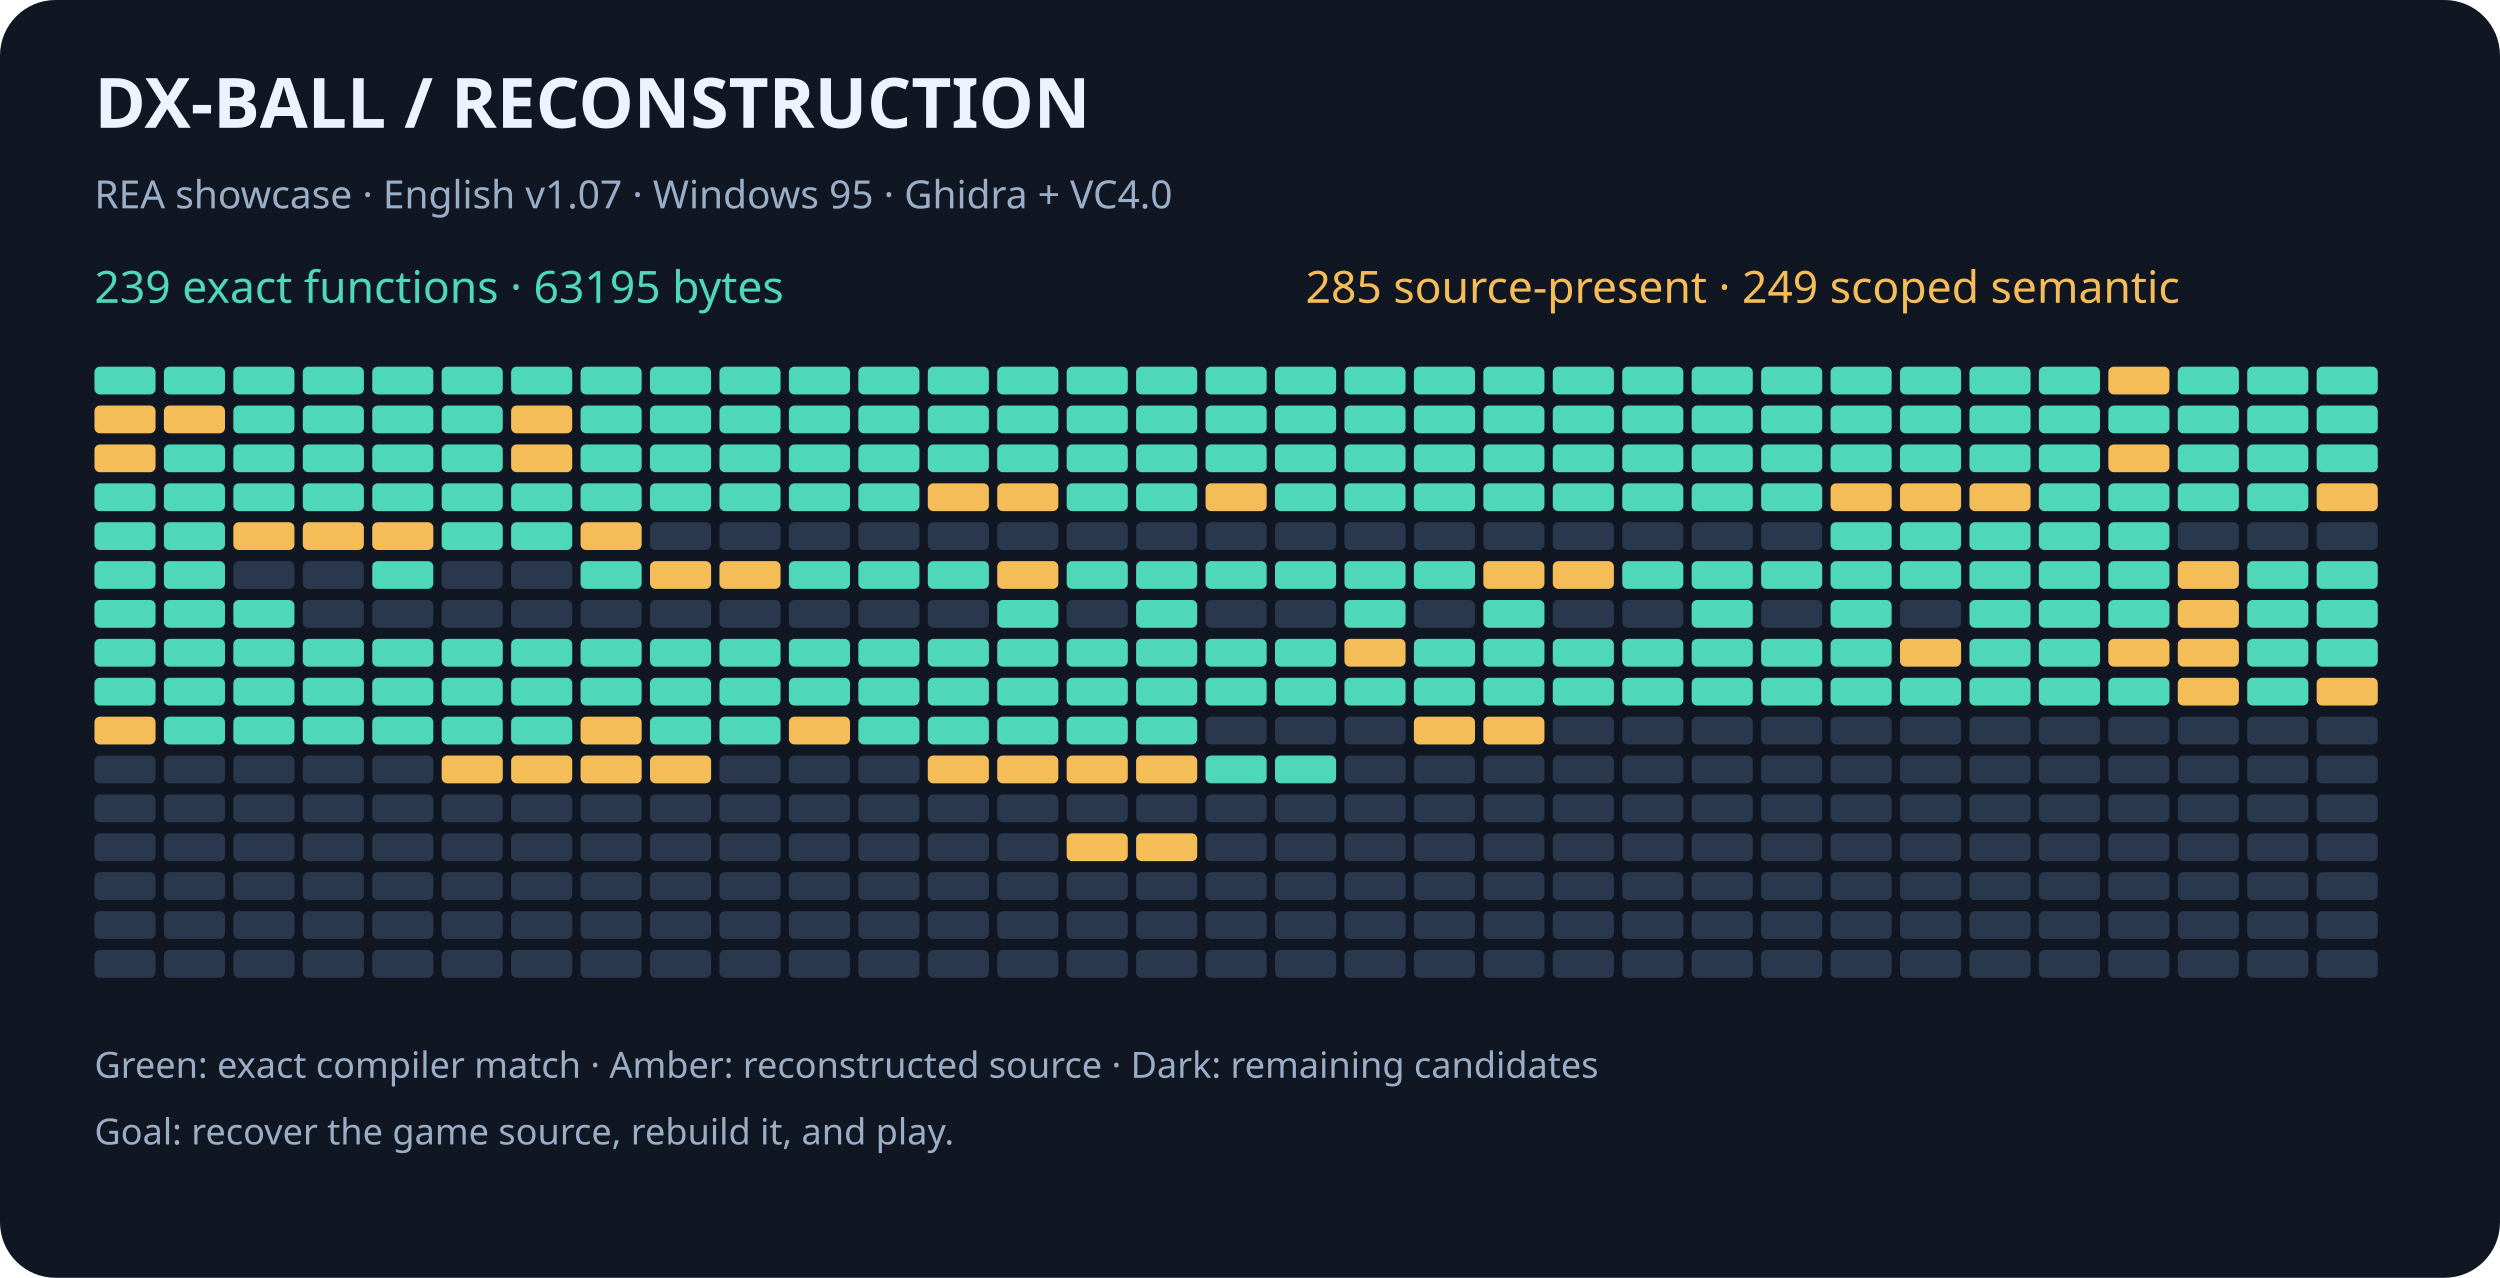
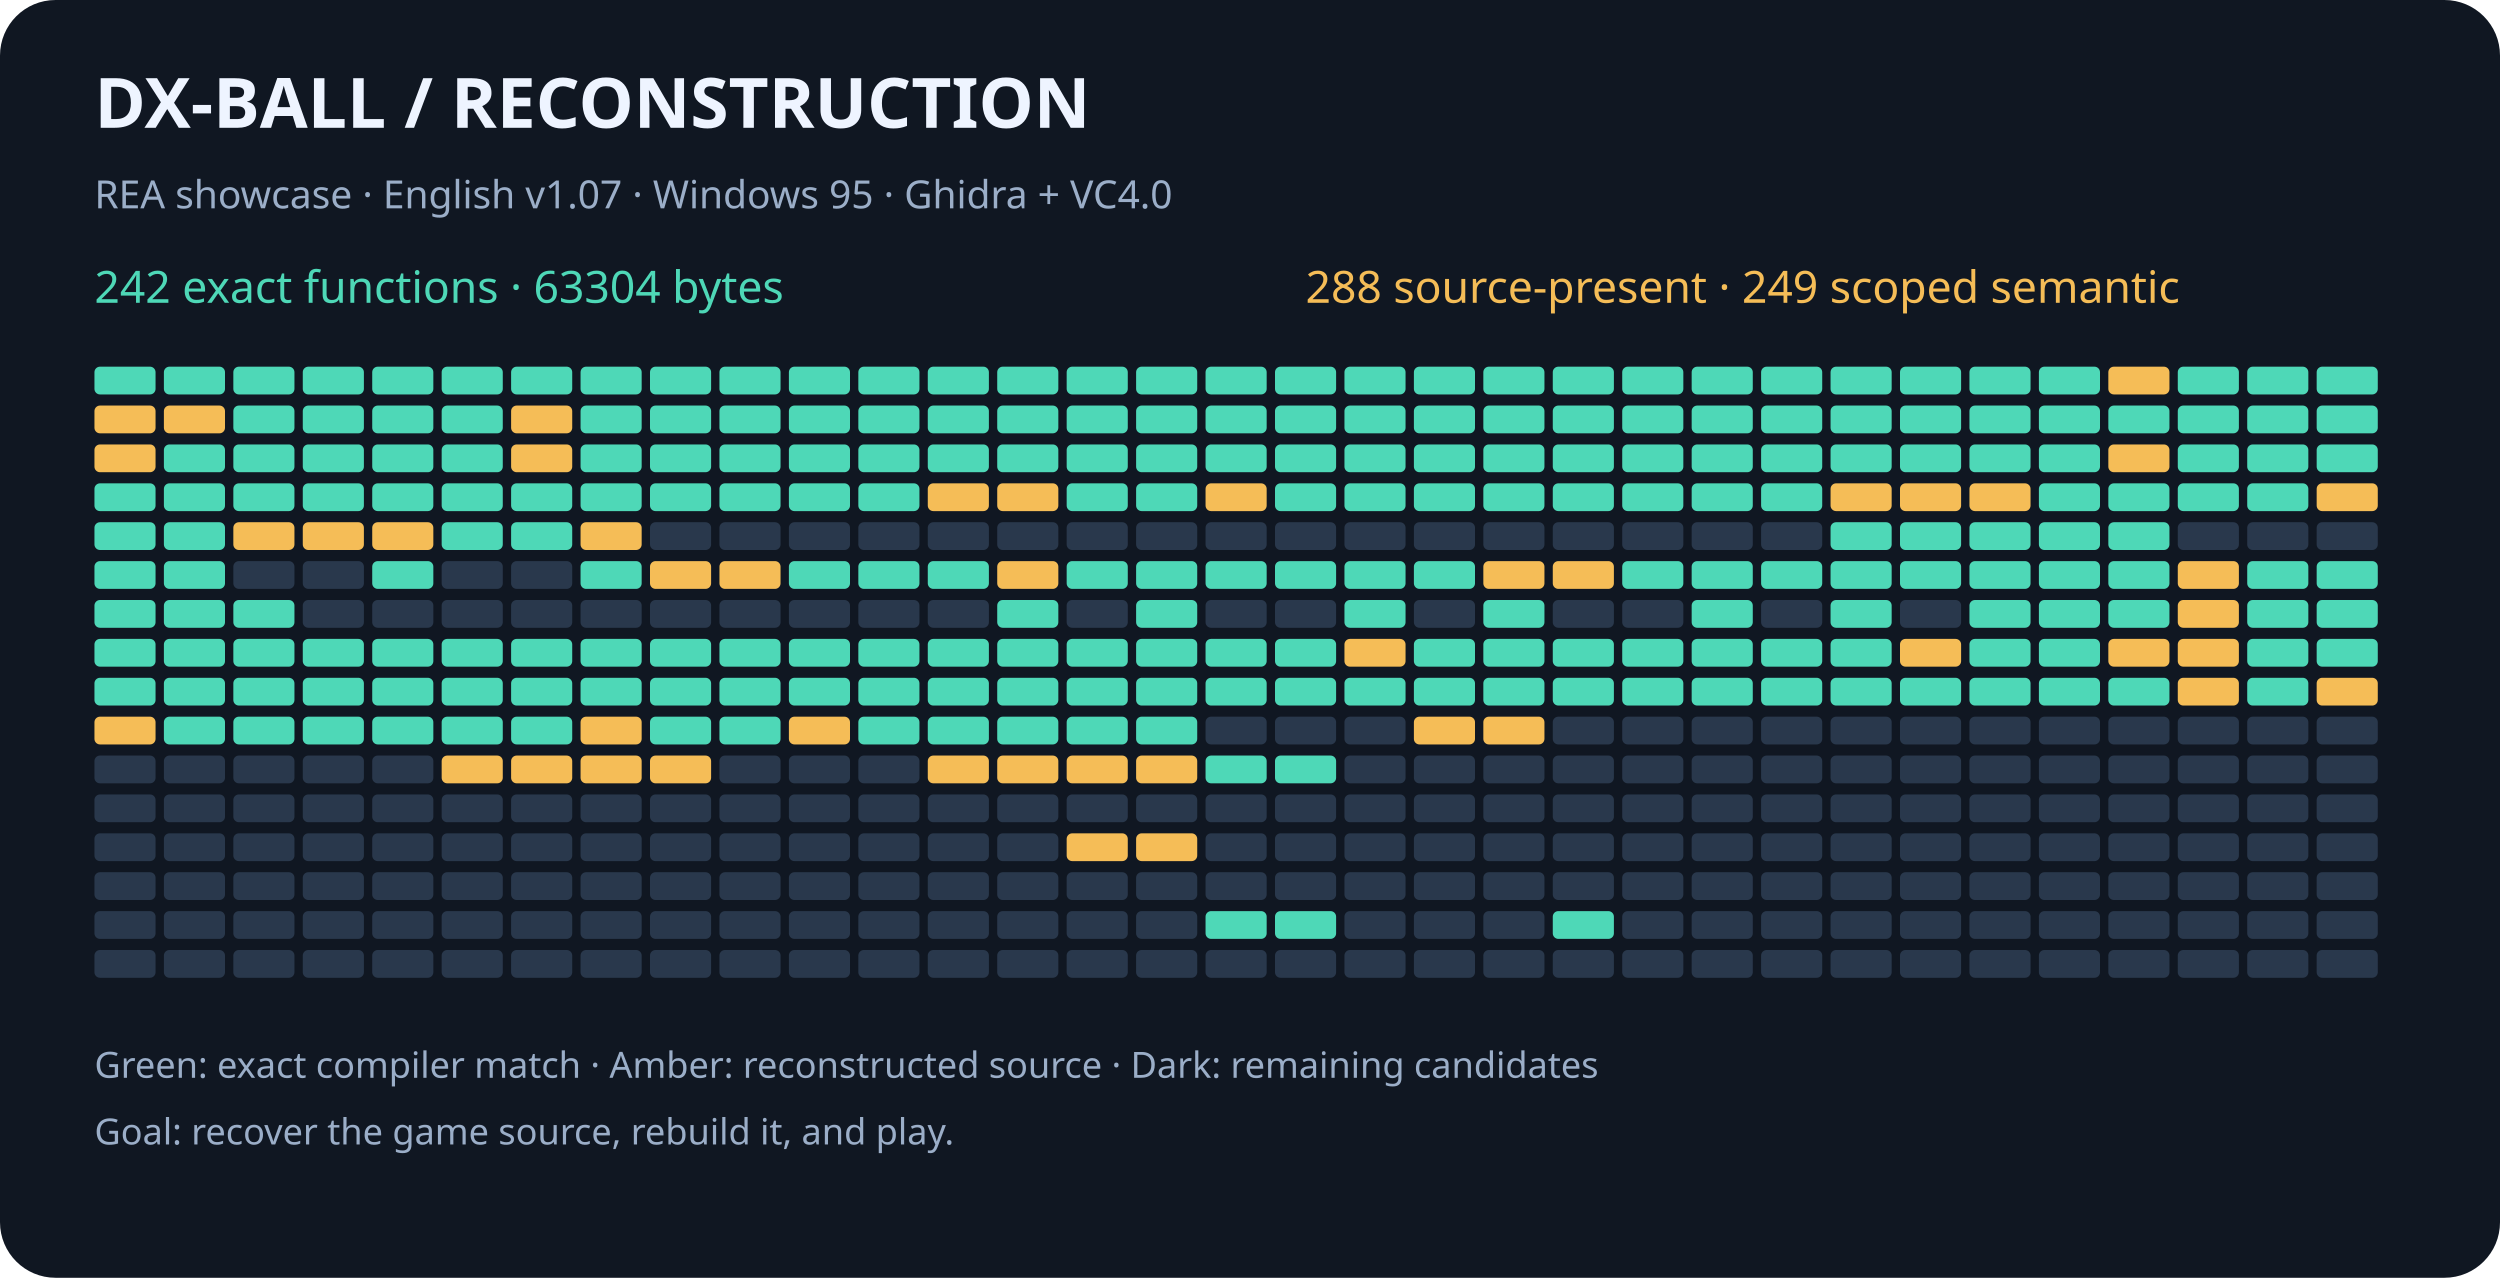
<svg xmlns="http://www.w3.org/2000/svg" width="900" height="460" viewBox="0 0 900 460" role="img" aria-labelledby="title desc">
  <rect width="900" height="460" rx="20" fill="#101722" />
  <g font-family="sans-serif">
    <text x="34" y="46" fill="#eef4ff" font-size="25" font-weight="bold">DX-BALL  /  RECONSTRUCTION</text>
    <text x="34" y="75" fill="#9baec8" font-size="14">REA showcase · English v1.07 · Windows 95 · Ghidra + VC4.0</text>
-     <text x="34" y="109" fill="#4ed8b7" font-size="16">239 exact functions · 63195 bytes</text>
-     <text x="470" y="109" fill="#f5bd57" font-size="16">285 source-present · 249 scoped semantic</text>
+     <text x="34" y="109" fill="#4ed8b7" font-size="16">242 exact functions · 63304 bytes</text>
+     <text x="470" y="109" fill="#f5bd57" font-size="16">288 source-present · 249 scoped semantic</text>
    <rect x="34" y="132" width="22" height="10" rx="2" fill="#4ed8b7" />
    <rect x="59" y="132" width="22" height="10" rx="2" fill="#4ed8b7" />
    <rect x="84" y="132" width="22" height="10" rx="2" fill="#4ed8b7" />
    <rect x="109" y="132" width="22" height="10" rx="2" fill="#4ed8b7" />
    <rect x="134" y="132" width="22" height="10" rx="2" fill="#4ed8b7" />
    <rect x="159" y="132" width="22" height="10" rx="2" fill="#4ed8b7" />
    <rect x="184" y="132" width="22" height="10" rx="2" fill="#4ed8b7" />
    <rect x="209" y="132" width="22" height="10" rx="2" fill="#4ed8b7" />
    <rect x="234" y="132" width="22" height="10" rx="2" fill="#4ed8b7" />
    <rect x="259" y="132" width="22" height="10" rx="2" fill="#4ed8b7" />
    <rect x="284" y="132" width="22" height="10" rx="2" fill="#4ed8b7" />
    <rect x="309" y="132" width="22" height="10" rx="2" fill="#4ed8b7" />
    <rect x="334" y="132" width="22" height="10" rx="2" fill="#4ed8b7" />
    <rect x="359" y="132" width="22" height="10" rx="2" fill="#4ed8b7" />
    <rect x="384" y="132" width="22" height="10" rx="2" fill="#4ed8b7" />
    <rect x="409" y="132" width="22" height="10" rx="2" fill="#4ed8b7" />
    <rect x="434" y="132" width="22" height="10" rx="2" fill="#4ed8b7" />
    <rect x="459" y="132" width="22" height="10" rx="2" fill="#4ed8b7" />
    <rect x="484" y="132" width="22" height="10" rx="2" fill="#4ed8b7" />
    <rect x="509" y="132" width="22" height="10" rx="2" fill="#4ed8b7" />
    <rect x="534" y="132" width="22" height="10" rx="2" fill="#4ed8b7" />
    <rect x="559" y="132" width="22" height="10" rx="2" fill="#4ed8b7" />
    <rect x="584" y="132" width="22" height="10" rx="2" fill="#4ed8b7" />
    <rect x="609" y="132" width="22" height="10" rx="2" fill="#4ed8b7" />
    <rect x="634" y="132" width="22" height="10" rx="2" fill="#4ed8b7" />
    <rect x="659" y="132" width="22" height="10" rx="2" fill="#4ed8b7" />
    <rect x="684" y="132" width="22" height="10" rx="2" fill="#4ed8b7" />
    <rect x="709" y="132" width="22" height="10" rx="2" fill="#4ed8b7" />
    <rect x="734" y="132" width="22" height="10" rx="2" fill="#4ed8b7" />
    <rect x="759" y="132" width="22" height="10" rx="2" fill="#f5bd57" />
    <rect x="784" y="132" width="22" height="10" rx="2" fill="#4ed8b7" />
    <rect x="809" y="132" width="22" height="10" rx="2" fill="#4ed8b7" />
    <rect x="834" y="132" width="22" height="10" rx="2" fill="#4ed8b7" />
    <rect x="34" y="146" width="22" height="10" rx="2" fill="#f5bd57" />
    <rect x="59" y="146" width="22" height="10" rx="2" fill="#f5bd57" />
    <rect x="84" y="146" width="22" height="10" rx="2" fill="#4ed8b7" />
    <rect x="109" y="146" width="22" height="10" rx="2" fill="#4ed8b7" />
    <rect x="134" y="146" width="22" height="10" rx="2" fill="#4ed8b7" />
    <rect x="159" y="146" width="22" height="10" rx="2" fill="#4ed8b7" />
    <rect x="184" y="146" width="22" height="10" rx="2" fill="#f5bd57" />
    <rect x="209" y="146" width="22" height="10" rx="2" fill="#4ed8b7" />
    <rect x="234" y="146" width="22" height="10" rx="2" fill="#4ed8b7" />
    <rect x="259" y="146" width="22" height="10" rx="2" fill="#4ed8b7" />
    <rect x="284" y="146" width="22" height="10" rx="2" fill="#4ed8b7" />
    <rect x="309" y="146" width="22" height="10" rx="2" fill="#4ed8b7" />
    <rect x="334" y="146" width="22" height="10" rx="2" fill="#4ed8b7" />
    <rect x="359" y="146" width="22" height="10" rx="2" fill="#4ed8b7" />
    <rect x="384" y="146" width="22" height="10" rx="2" fill="#4ed8b7" />
    <rect x="409" y="146" width="22" height="10" rx="2" fill="#4ed8b7" />
    <rect x="434" y="146" width="22" height="10" rx="2" fill="#4ed8b7" />
    <rect x="459" y="146" width="22" height="10" rx="2" fill="#4ed8b7" />
    <rect x="484" y="146" width="22" height="10" rx="2" fill="#4ed8b7" />
    <rect x="509" y="146" width="22" height="10" rx="2" fill="#4ed8b7" />
    <rect x="534" y="146" width="22" height="10" rx="2" fill="#4ed8b7" />
    <rect x="559" y="146" width="22" height="10" rx="2" fill="#4ed8b7" />
    <rect x="584" y="146" width="22" height="10" rx="2" fill="#4ed8b7" />
    <rect x="609" y="146" width="22" height="10" rx="2" fill="#4ed8b7" />
    <rect x="634" y="146" width="22" height="10" rx="2" fill="#4ed8b7" />
    <rect x="659" y="146" width="22" height="10" rx="2" fill="#4ed8b7" />
    <rect x="684" y="146" width="22" height="10" rx="2" fill="#4ed8b7" />
    <rect x="709" y="146" width="22" height="10" rx="2" fill="#4ed8b7" />
    <rect x="734" y="146" width="22" height="10" rx="2" fill="#4ed8b7" />
    <rect x="759" y="146" width="22" height="10" rx="2" fill="#4ed8b7" />
    <rect x="784" y="146" width="22" height="10" rx="2" fill="#4ed8b7" />
    <rect x="809" y="146" width="22" height="10" rx="2" fill="#4ed8b7" />
    <rect x="834" y="146" width="22" height="10" rx="2" fill="#4ed8b7" />
    <rect x="34" y="160" width="22" height="10" rx="2" fill="#f5bd57" />
    <rect x="59" y="160" width="22" height="10" rx="2" fill="#4ed8b7" />
    <rect x="84" y="160" width="22" height="10" rx="2" fill="#4ed8b7" />
    <rect x="109" y="160" width="22" height="10" rx="2" fill="#4ed8b7" />
    <rect x="134" y="160" width="22" height="10" rx="2" fill="#4ed8b7" />
    <rect x="159" y="160" width="22" height="10" rx="2" fill="#4ed8b7" />
    <rect x="184" y="160" width="22" height="10" rx="2" fill="#f5bd57" />
    <rect x="209" y="160" width="22" height="10" rx="2" fill="#4ed8b7" />
    <rect x="234" y="160" width="22" height="10" rx="2" fill="#4ed8b7" />
    <rect x="259" y="160" width="22" height="10" rx="2" fill="#4ed8b7" />
    <rect x="284" y="160" width="22" height="10" rx="2" fill="#4ed8b7" />
    <rect x="309" y="160" width="22" height="10" rx="2" fill="#4ed8b7" />
    <rect x="334" y="160" width="22" height="10" rx="2" fill="#4ed8b7" />
    <rect x="359" y="160" width="22" height="10" rx="2" fill="#4ed8b7" />
    <rect x="384" y="160" width="22" height="10" rx="2" fill="#4ed8b7" />
    <rect x="409" y="160" width="22" height="10" rx="2" fill="#4ed8b7" />
    <rect x="434" y="160" width="22" height="10" rx="2" fill="#4ed8b7" />
    <rect x="459" y="160" width="22" height="10" rx="2" fill="#4ed8b7" />
    <rect x="484" y="160" width="22" height="10" rx="2" fill="#4ed8b7" />
    <rect x="509" y="160" width="22" height="10" rx="2" fill="#4ed8b7" />
    <rect x="534" y="160" width="22" height="10" rx="2" fill="#4ed8b7" />
    <rect x="559" y="160" width="22" height="10" rx="2" fill="#4ed8b7" />
    <rect x="584" y="160" width="22" height="10" rx="2" fill="#4ed8b7" />
    <rect x="609" y="160" width="22" height="10" rx="2" fill="#4ed8b7" />
    <rect x="634" y="160" width="22" height="10" rx="2" fill="#4ed8b7" />
    <rect x="659" y="160" width="22" height="10" rx="2" fill="#4ed8b7" />
    <rect x="684" y="160" width="22" height="10" rx="2" fill="#4ed8b7" />
    <rect x="709" y="160" width="22" height="10" rx="2" fill="#4ed8b7" />
    <rect x="734" y="160" width="22" height="10" rx="2" fill="#4ed8b7" />
    <rect x="759" y="160" width="22" height="10" rx="2" fill="#f5bd57" />
    <rect x="784" y="160" width="22" height="10" rx="2" fill="#4ed8b7" />
    <rect x="809" y="160" width="22" height="10" rx="2" fill="#4ed8b7" />
    <rect x="834" y="160" width="22" height="10" rx="2" fill="#4ed8b7" />
    <rect x="34" y="174" width="22" height="10" rx="2" fill="#4ed8b7" />
    <rect x="59" y="174" width="22" height="10" rx="2" fill="#4ed8b7" />
    <rect x="84" y="174" width="22" height="10" rx="2" fill="#4ed8b7" />
    <rect x="109" y="174" width="22" height="10" rx="2" fill="#4ed8b7" />
    <rect x="134" y="174" width="22" height="10" rx="2" fill="#4ed8b7" />
    <rect x="159" y="174" width="22" height="10" rx="2" fill="#4ed8b7" />
    <rect x="184" y="174" width="22" height="10" rx="2" fill="#4ed8b7" />
    <rect x="209" y="174" width="22" height="10" rx="2" fill="#4ed8b7" />
    <rect x="234" y="174" width="22" height="10" rx="2" fill="#4ed8b7" />
    <rect x="259" y="174" width="22" height="10" rx="2" fill="#4ed8b7" />
    <rect x="284" y="174" width="22" height="10" rx="2" fill="#4ed8b7" />
    <rect x="309" y="174" width="22" height="10" rx="2" fill="#4ed8b7" />
    <rect x="334" y="174" width="22" height="10" rx="2" fill="#f5bd57" />
    <rect x="359" y="174" width="22" height="10" rx="2" fill="#f5bd57" />
    <rect x="384" y="174" width="22" height="10" rx="2" fill="#4ed8b7" />
    <rect x="409" y="174" width="22" height="10" rx="2" fill="#4ed8b7" />
    <rect x="434" y="174" width="22" height="10" rx="2" fill="#f5bd57" />
    <rect x="459" y="174" width="22" height="10" rx="2" fill="#4ed8b7" />
    <rect x="484" y="174" width="22" height="10" rx="2" fill="#4ed8b7" />
    <rect x="509" y="174" width="22" height="10" rx="2" fill="#4ed8b7" />
    <rect x="534" y="174" width="22" height="10" rx="2" fill="#4ed8b7" />
    <rect x="559" y="174" width="22" height="10" rx="2" fill="#4ed8b7" />
    <rect x="584" y="174" width="22" height="10" rx="2" fill="#4ed8b7" />
    <rect x="609" y="174" width="22" height="10" rx="2" fill="#4ed8b7" />
    <rect x="634" y="174" width="22" height="10" rx="2" fill="#4ed8b7" />
    <rect x="659" y="174" width="22" height="10" rx="2" fill="#f5bd57" />
    <rect x="684" y="174" width="22" height="10" rx="2" fill="#f5bd57" />
    <rect x="709" y="174" width="22" height="10" rx="2" fill="#f5bd57" />
    <rect x="734" y="174" width="22" height="10" rx="2" fill="#4ed8b7" />
    <rect x="759" y="174" width="22" height="10" rx="2" fill="#4ed8b7" />
    <rect x="784" y="174" width="22" height="10" rx="2" fill="#4ed8b7" />
    <rect x="809" y="174" width="22" height="10" rx="2" fill="#4ed8b7" />
    <rect x="834" y="174" width="22" height="10" rx="2" fill="#f5bd57" />
    <rect x="34" y="188" width="22" height="10" rx="2" fill="#4ed8b7" />
    <rect x="59" y="188" width="22" height="10" rx="2" fill="#4ed8b7" />
    <rect x="84" y="188" width="22" height="10" rx="2" fill="#f5bd57" />
    <rect x="109" y="188" width="22" height="10" rx="2" fill="#f5bd57" />
    <rect x="134" y="188" width="22" height="10" rx="2" fill="#f5bd57" />
    <rect x="159" y="188" width="22" height="10" rx="2" fill="#4ed8b7" />
    <rect x="184" y="188" width="22" height="10" rx="2" fill="#4ed8b7" />
    <rect x="209" y="188" width="22" height="10" rx="2" fill="#f5bd57" />
    <rect x="234" y="188" width="22" height="10" rx="2" fill="#29384c" />
    <rect x="259" y="188" width="22" height="10" rx="2" fill="#29384c" />
    <rect x="284" y="188" width="22" height="10" rx="2" fill="#29384c" />
    <rect x="309" y="188" width="22" height="10" rx="2" fill="#29384c" />
    <rect x="334" y="188" width="22" height="10" rx="2" fill="#29384c" />
    <rect x="359" y="188" width="22" height="10" rx="2" fill="#29384c" />
    <rect x="384" y="188" width="22" height="10" rx="2" fill="#29384c" />
    <rect x="409" y="188" width="22" height="10" rx="2" fill="#29384c" />
    <rect x="434" y="188" width="22" height="10" rx="2" fill="#29384c" />
    <rect x="459" y="188" width="22" height="10" rx="2" fill="#29384c" />
    <rect x="484" y="188" width="22" height="10" rx="2" fill="#29384c" />
    <rect x="509" y="188" width="22" height="10" rx="2" fill="#29384c" />
    <rect x="534" y="188" width="22" height="10" rx="2" fill="#29384c" />
    <rect x="559" y="188" width="22" height="10" rx="2" fill="#29384c" />
    <rect x="584" y="188" width="22" height="10" rx="2" fill="#29384c" />
    <rect x="609" y="188" width="22" height="10" rx="2" fill="#29384c" />
    <rect x="634" y="188" width="22" height="10" rx="2" fill="#29384c" />
    <rect x="659" y="188" width="22" height="10" rx="2" fill="#4ed8b7" />
    <rect x="684" y="188" width="22" height="10" rx="2" fill="#4ed8b7" />
    <rect x="709" y="188" width="22" height="10" rx="2" fill="#4ed8b7" />
    <rect x="734" y="188" width="22" height="10" rx="2" fill="#4ed8b7" />
    <rect x="759" y="188" width="22" height="10" rx="2" fill="#4ed8b7" />
    <rect x="784" y="188" width="22" height="10" rx="2" fill="#29384c" />
    <rect x="809" y="188" width="22" height="10" rx="2" fill="#29384c" />
    <rect x="834" y="188" width="22" height="10" rx="2" fill="#29384c" />
    <rect x="34" y="202" width="22" height="10" rx="2" fill="#4ed8b7" />
    <rect x="59" y="202" width="22" height="10" rx="2" fill="#4ed8b7" />
    <rect x="84" y="202" width="22" height="10" rx="2" fill="#29384c" />
    <rect x="109" y="202" width="22" height="10" rx="2" fill="#29384c" />
    <rect x="134" y="202" width="22" height="10" rx="2" fill="#4ed8b7" />
    <rect x="159" y="202" width="22" height="10" rx="2" fill="#29384c" />
    <rect x="184" y="202" width="22" height="10" rx="2" fill="#29384c" />
    <rect x="209" y="202" width="22" height="10" rx="2" fill="#4ed8b7" />
    <rect x="234" y="202" width="22" height="10" rx="2" fill="#f5bd57" />
    <rect x="259" y="202" width="22" height="10" rx="2" fill="#f5bd57" />
    <rect x="284" y="202" width="22" height="10" rx="2" fill="#4ed8b7" />
    <rect x="309" y="202" width="22" height="10" rx="2" fill="#4ed8b7" />
    <rect x="334" y="202" width="22" height="10" rx="2" fill="#4ed8b7" />
    <rect x="359" y="202" width="22" height="10" rx="2" fill="#f5bd57" />
    <rect x="384" y="202" width="22" height="10" rx="2" fill="#4ed8b7" />
    <rect x="409" y="202" width="22" height="10" rx="2" fill="#4ed8b7" />
    <rect x="434" y="202" width="22" height="10" rx="2" fill="#4ed8b7" />
    <rect x="459" y="202" width="22" height="10" rx="2" fill="#4ed8b7" />
    <rect x="484" y="202" width="22" height="10" rx="2" fill="#4ed8b7" />
    <rect x="509" y="202" width="22" height="10" rx="2" fill="#4ed8b7" />
    <rect x="534" y="202" width="22" height="10" rx="2" fill="#f5bd57" />
    <rect x="559" y="202" width="22" height="10" rx="2" fill="#f5bd57" />
    <rect x="584" y="202" width="22" height="10" rx="2" fill="#4ed8b7" />
    <rect x="609" y="202" width="22" height="10" rx="2" fill="#4ed8b7" />
    <rect x="634" y="202" width="22" height="10" rx="2" fill="#4ed8b7" />
    <rect x="659" y="202" width="22" height="10" rx="2" fill="#4ed8b7" />
    <rect x="684" y="202" width="22" height="10" rx="2" fill="#4ed8b7" />
    <rect x="709" y="202" width="22" height="10" rx="2" fill="#4ed8b7" />
    <rect x="734" y="202" width="22" height="10" rx="2" fill="#4ed8b7" />
    <rect x="759" y="202" width="22" height="10" rx="2" fill="#4ed8b7" />
    <rect x="784" y="202" width="22" height="10" rx="2" fill="#f5bd57" />
    <rect x="809" y="202" width="22" height="10" rx="2" fill="#4ed8b7" />
    <rect x="834" y="202" width="22" height="10" rx="2" fill="#4ed8b7" />
    <rect x="34" y="216" width="22" height="10" rx="2" fill="#4ed8b7" />
    <rect x="59" y="216" width="22" height="10" rx="2" fill="#4ed8b7" />
    <rect x="84" y="216" width="22" height="10" rx="2" fill="#4ed8b7" />
    <rect x="109" y="216" width="22" height="10" rx="2" fill="#29384c" />
    <rect x="134" y="216" width="22" height="10" rx="2" fill="#29384c" />
    <rect x="159" y="216" width="22" height="10" rx="2" fill="#29384c" />
    <rect x="184" y="216" width="22" height="10" rx="2" fill="#29384c" />
    <rect x="209" y="216" width="22" height="10" rx="2" fill="#29384c" />
    <rect x="234" y="216" width="22" height="10" rx="2" fill="#29384c" />
    <rect x="259" y="216" width="22" height="10" rx="2" fill="#29384c" />
    <rect x="284" y="216" width="22" height="10" rx="2" fill="#29384c" />
    <rect x="309" y="216" width="22" height="10" rx="2" fill="#29384c" />
    <rect x="334" y="216" width="22" height="10" rx="2" fill="#29384c" />
    <rect x="359" y="216" width="22" height="10" rx="2" fill="#4ed8b7" />
    <rect x="384" y="216" width="22" height="10" rx="2" fill="#29384c" />
    <rect x="409" y="216" width="22" height="10" rx="2" fill="#4ed8b7" />
    <rect x="434" y="216" width="22" height="10" rx="2" fill="#29384c" />
    <rect x="459" y="216" width="22" height="10" rx="2" fill="#29384c" />
    <rect x="484" y="216" width="22" height="10" rx="2" fill="#4ed8b7" />
    <rect x="509" y="216" width="22" height="10" rx="2" fill="#29384c" />
    <rect x="534" y="216" width="22" height="10" rx="2" fill="#4ed8b7" />
    <rect x="559" y="216" width="22" height="10" rx="2" fill="#29384c" />
    <rect x="584" y="216" width="22" height="10" rx="2" fill="#29384c" />
    <rect x="609" y="216" width="22" height="10" rx="2" fill="#4ed8b7" />
    <rect x="634" y="216" width="22" height="10" rx="2" fill="#29384c" />
    <rect x="659" y="216" width="22" height="10" rx="2" fill="#4ed8b7" />
    <rect x="684" y="216" width="22" height="10" rx="2" fill="#29384c" />
    <rect x="709" y="216" width="22" height="10" rx="2" fill="#4ed8b7" />
    <rect x="734" y="216" width="22" height="10" rx="2" fill="#4ed8b7" />
    <rect x="759" y="216" width="22" height="10" rx="2" fill="#4ed8b7" />
    <rect x="784" y="216" width="22" height="10" rx="2" fill="#f5bd57" />
    <rect x="809" y="216" width="22" height="10" rx="2" fill="#4ed8b7" />
    <rect x="834" y="216" width="22" height="10" rx="2" fill="#4ed8b7" />
    <rect x="34" y="230" width="22" height="10" rx="2" fill="#4ed8b7" />
    <rect x="59" y="230" width="22" height="10" rx="2" fill="#4ed8b7" />
    <rect x="84" y="230" width="22" height="10" rx="2" fill="#4ed8b7" />
    <rect x="109" y="230" width="22" height="10" rx="2" fill="#4ed8b7" />
    <rect x="134" y="230" width="22" height="10" rx="2" fill="#4ed8b7" />
    <rect x="159" y="230" width="22" height="10" rx="2" fill="#4ed8b7" />
    <rect x="184" y="230" width="22" height="10" rx="2" fill="#4ed8b7" />
    <rect x="209" y="230" width="22" height="10" rx="2" fill="#4ed8b7" />
    <rect x="234" y="230" width="22" height="10" rx="2" fill="#4ed8b7" />
    <rect x="259" y="230" width="22" height="10" rx="2" fill="#4ed8b7" />
    <rect x="284" y="230" width="22" height="10" rx="2" fill="#4ed8b7" />
    <rect x="309" y="230" width="22" height="10" rx="2" fill="#4ed8b7" />
    <rect x="334" y="230" width="22" height="10" rx="2" fill="#4ed8b7" />
    <rect x="359" y="230" width="22" height="10" rx="2" fill="#4ed8b7" />
    <rect x="384" y="230" width="22" height="10" rx="2" fill="#4ed8b7" />
    <rect x="409" y="230" width="22" height="10" rx="2" fill="#4ed8b7" />
    <rect x="434" y="230" width="22" height="10" rx="2" fill="#4ed8b7" />
    <rect x="459" y="230" width="22" height="10" rx="2" fill="#4ed8b7" />
    <rect x="484" y="230" width="22" height="10" rx="2" fill="#f5bd57" />
    <rect x="509" y="230" width="22" height="10" rx="2" fill="#4ed8b7" />
    <rect x="534" y="230" width="22" height="10" rx="2" fill="#4ed8b7" />
    <rect x="559" y="230" width="22" height="10" rx="2" fill="#4ed8b7" />
    <rect x="584" y="230" width="22" height="10" rx="2" fill="#4ed8b7" />
    <rect x="609" y="230" width="22" height="10" rx="2" fill="#4ed8b7" />
    <rect x="634" y="230" width="22" height="10" rx="2" fill="#4ed8b7" />
    <rect x="659" y="230" width="22" height="10" rx="2" fill="#4ed8b7" />
    <rect x="684" y="230" width="22" height="10" rx="2" fill="#f5bd57" />
    <rect x="709" y="230" width="22" height="10" rx="2" fill="#4ed8b7" />
    <rect x="734" y="230" width="22" height="10" rx="2" fill="#4ed8b7" />
    <rect x="759" y="230" width="22" height="10" rx="2" fill="#f5bd57" />
    <rect x="784" y="230" width="22" height="10" rx="2" fill="#f5bd57" />
    <rect x="809" y="230" width="22" height="10" rx="2" fill="#4ed8b7" />
    <rect x="834" y="230" width="22" height="10" rx="2" fill="#4ed8b7" />
    <rect x="34" y="244" width="22" height="10" rx="2" fill="#4ed8b7" />
    <rect x="59" y="244" width="22" height="10" rx="2" fill="#4ed8b7" />
    <rect x="84" y="244" width="22" height="10" rx="2" fill="#4ed8b7" />
    <rect x="109" y="244" width="22" height="10" rx="2" fill="#4ed8b7" />
    <rect x="134" y="244" width="22" height="10" rx="2" fill="#4ed8b7" />
    <rect x="159" y="244" width="22" height="10" rx="2" fill="#4ed8b7" />
    <rect x="184" y="244" width="22" height="10" rx="2" fill="#4ed8b7" />
    <rect x="209" y="244" width="22" height="10" rx="2" fill="#4ed8b7" />
    <rect x="234" y="244" width="22" height="10" rx="2" fill="#4ed8b7" />
    <rect x="259" y="244" width="22" height="10" rx="2" fill="#4ed8b7" />
    <rect x="284" y="244" width="22" height="10" rx="2" fill="#4ed8b7" />
    <rect x="309" y="244" width="22" height="10" rx="2" fill="#4ed8b7" />
    <rect x="334" y="244" width="22" height="10" rx="2" fill="#4ed8b7" />
    <rect x="359" y="244" width="22" height="10" rx="2" fill="#4ed8b7" />
    <rect x="384" y="244" width="22" height="10" rx="2" fill="#4ed8b7" />
    <rect x="409" y="244" width="22" height="10" rx="2" fill="#4ed8b7" />
    <rect x="434" y="244" width="22" height="10" rx="2" fill="#4ed8b7" />
    <rect x="459" y="244" width="22" height="10" rx="2" fill="#4ed8b7" />
    <rect x="484" y="244" width="22" height="10" rx="2" fill="#4ed8b7" />
    <rect x="509" y="244" width="22" height="10" rx="2" fill="#4ed8b7" />
    <rect x="534" y="244" width="22" height="10" rx="2" fill="#4ed8b7" />
    <rect x="559" y="244" width="22" height="10" rx="2" fill="#4ed8b7" />
    <rect x="584" y="244" width="22" height="10" rx="2" fill="#4ed8b7" />
    <rect x="609" y="244" width="22" height="10" rx="2" fill="#4ed8b7" />
    <rect x="634" y="244" width="22" height="10" rx="2" fill="#4ed8b7" />
    <rect x="659" y="244" width="22" height="10" rx="2" fill="#4ed8b7" />
    <rect x="684" y="244" width="22" height="10" rx="2" fill="#4ed8b7" />
    <rect x="709" y="244" width="22" height="10" rx="2" fill="#4ed8b7" />
    <rect x="734" y="244" width="22" height="10" rx="2" fill="#4ed8b7" />
    <rect x="759" y="244" width="22" height="10" rx="2" fill="#4ed8b7" />
    <rect x="784" y="244" width="22" height="10" rx="2" fill="#f5bd57" />
    <rect x="809" y="244" width="22" height="10" rx="2" fill="#4ed8b7" />
    <rect x="834" y="244" width="22" height="10" rx="2" fill="#f5bd57" />
    <rect x="34" y="258" width="22" height="10" rx="2" fill="#f5bd57" />
    <rect x="59" y="258" width="22" height="10" rx="2" fill="#4ed8b7" />
    <rect x="84" y="258" width="22" height="10" rx="2" fill="#4ed8b7" />
    <rect x="109" y="258" width="22" height="10" rx="2" fill="#4ed8b7" />
    <rect x="134" y="258" width="22" height="10" rx="2" fill="#4ed8b7" />
    <rect x="159" y="258" width="22" height="10" rx="2" fill="#4ed8b7" />
    <rect x="184" y="258" width="22" height="10" rx="2" fill="#4ed8b7" />
    <rect x="209" y="258" width="22" height="10" rx="2" fill="#f5bd57" />
    <rect x="234" y="258" width="22" height="10" rx="2" fill="#4ed8b7" />
    <rect x="259" y="258" width="22" height="10" rx="2" fill="#4ed8b7" />
    <rect x="284" y="258" width="22" height="10" rx="2" fill="#f5bd57" />
    <rect x="309" y="258" width="22" height="10" rx="2" fill="#4ed8b7" />
    <rect x="334" y="258" width="22" height="10" rx="2" fill="#4ed8b7" />
    <rect x="359" y="258" width="22" height="10" rx="2" fill="#4ed8b7" />
    <rect x="384" y="258" width="22" height="10" rx="2" fill="#4ed8b7" />
    <rect x="409" y="258" width="22" height="10" rx="2" fill="#4ed8b7" />
    <rect x="434" y="258" width="22" height="10" rx="2" fill="#29384c" />
    <rect x="459" y="258" width="22" height="10" rx="2" fill="#29384c" />
    <rect x="484" y="258" width="22" height="10" rx="2" fill="#29384c" />
    <rect x="509" y="258" width="22" height="10" rx="2" fill="#f5bd57" />
    <rect x="534" y="258" width="22" height="10" rx="2" fill="#f5bd57" />
    <rect x="559" y="258" width="22" height="10" rx="2" fill="#29384c" />
    <rect x="584" y="258" width="22" height="10" rx="2" fill="#29384c" />
    <rect x="609" y="258" width="22" height="10" rx="2" fill="#29384c" />
    <rect x="634" y="258" width="22" height="10" rx="2" fill="#29384c" />
    <rect x="659" y="258" width="22" height="10" rx="2" fill="#29384c" />
    <rect x="684" y="258" width="22" height="10" rx="2" fill="#29384c" />
    <rect x="709" y="258" width="22" height="10" rx="2" fill="#29384c" />
    <rect x="734" y="258" width="22" height="10" rx="2" fill="#29384c" />
    <rect x="759" y="258" width="22" height="10" rx="2" fill="#29384c" />
    <rect x="784" y="258" width="22" height="10" rx="2" fill="#29384c" />
    <rect x="809" y="258" width="22" height="10" rx="2" fill="#29384c" />
    <rect x="834" y="258" width="22" height="10" rx="2" fill="#29384c" />
    <rect x="34" y="272" width="22" height="10" rx="2" fill="#29384c" />
    <rect x="59" y="272" width="22" height="10" rx="2" fill="#29384c" />
    <rect x="84" y="272" width="22" height="10" rx="2" fill="#29384c" />
    <rect x="109" y="272" width="22" height="10" rx="2" fill="#29384c" />
    <rect x="134" y="272" width="22" height="10" rx="2" fill="#29384c" />
    <rect x="159" y="272" width="22" height="10" rx="2" fill="#f5bd57" />
    <rect x="184" y="272" width="22" height="10" rx="2" fill="#f5bd57" />
    <rect x="209" y="272" width="22" height="10" rx="2" fill="#f5bd57" />
    <rect x="234" y="272" width="22" height="10" rx="2" fill="#f5bd57" />
    <rect x="259" y="272" width="22" height="10" rx="2" fill="#29384c" />
    <rect x="284" y="272" width="22" height="10" rx="2" fill="#29384c" />
    <rect x="309" y="272" width="22" height="10" rx="2" fill="#29384c" />
    <rect x="334" y="272" width="22" height="10" rx="2" fill="#f5bd57" />
    <rect x="359" y="272" width="22" height="10" rx="2" fill="#f5bd57" />
    <rect x="384" y="272" width="22" height="10" rx="2" fill="#f5bd57" />
    <rect x="409" y="272" width="22" height="10" rx="2" fill="#f5bd57" />
    <rect x="434" y="272" width="22" height="10" rx="2" fill="#4ed8b7" />
    <rect x="459" y="272" width="22" height="10" rx="2" fill="#4ed8b7" />
    <rect x="484" y="272" width="22" height="10" rx="2" fill="#29384c" />
    <rect x="509" y="272" width="22" height="10" rx="2" fill="#29384c" />
    <rect x="534" y="272" width="22" height="10" rx="2" fill="#29384c" />
    <rect x="559" y="272" width="22" height="10" rx="2" fill="#29384c" />
    <rect x="584" y="272" width="22" height="10" rx="2" fill="#29384c" />
    <rect x="609" y="272" width="22" height="10" rx="2" fill="#29384c" />
    <rect x="634" y="272" width="22" height="10" rx="2" fill="#29384c" />
    <rect x="659" y="272" width="22" height="10" rx="2" fill="#29384c" />
    <rect x="684" y="272" width="22" height="10" rx="2" fill="#29384c" />
    <rect x="709" y="272" width="22" height="10" rx="2" fill="#29384c" />
    <rect x="734" y="272" width="22" height="10" rx="2" fill="#29384c" />
    <rect x="759" y="272" width="22" height="10" rx="2" fill="#29384c" />
    <rect x="784" y="272" width="22" height="10" rx="2" fill="#29384c" />
    <rect x="809" y="272" width="22" height="10" rx="2" fill="#29384c" />
    <rect x="834" y="272" width="22" height="10" rx="2" fill="#29384c" />
    <rect x="34" y="286" width="22" height="10" rx="2" fill="#29384c" />
    <rect x="59" y="286" width="22" height="10" rx="2" fill="#29384c" />
    <rect x="84" y="286" width="22" height="10" rx="2" fill="#29384c" />
    <rect x="109" y="286" width="22" height="10" rx="2" fill="#29384c" />
    <rect x="134" y="286" width="22" height="10" rx="2" fill="#29384c" />
    <rect x="159" y="286" width="22" height="10" rx="2" fill="#29384c" />
    <rect x="184" y="286" width="22" height="10" rx="2" fill="#29384c" />
    <rect x="209" y="286" width="22" height="10" rx="2" fill="#29384c" />
    <rect x="234" y="286" width="22" height="10" rx="2" fill="#29384c" />
    <rect x="259" y="286" width="22" height="10" rx="2" fill="#29384c" />
    <rect x="284" y="286" width="22" height="10" rx="2" fill="#29384c" />
    <rect x="309" y="286" width="22" height="10" rx="2" fill="#29384c" />
    <rect x="334" y="286" width="22" height="10" rx="2" fill="#29384c" />
    <rect x="359" y="286" width="22" height="10" rx="2" fill="#29384c" />
    <rect x="384" y="286" width="22" height="10" rx="2" fill="#29384c" />
    <rect x="409" y="286" width="22" height="10" rx="2" fill="#29384c" />
    <rect x="434" y="286" width="22" height="10" rx="2" fill="#29384c" />
    <rect x="459" y="286" width="22" height="10" rx="2" fill="#29384c" />
    <rect x="484" y="286" width="22" height="10" rx="2" fill="#29384c" />
    <rect x="509" y="286" width="22" height="10" rx="2" fill="#29384c" />
    <rect x="534" y="286" width="22" height="10" rx="2" fill="#29384c" />
    <rect x="559" y="286" width="22" height="10" rx="2" fill="#29384c" />
    <rect x="584" y="286" width="22" height="10" rx="2" fill="#29384c" />
    <rect x="609" y="286" width="22" height="10" rx="2" fill="#29384c" />
    <rect x="634" y="286" width="22" height="10" rx="2" fill="#29384c" />
    <rect x="659" y="286" width="22" height="10" rx="2" fill="#29384c" />
    <rect x="684" y="286" width="22" height="10" rx="2" fill="#29384c" />
    <rect x="709" y="286" width="22" height="10" rx="2" fill="#29384c" />
    <rect x="734" y="286" width="22" height="10" rx="2" fill="#29384c" />
    <rect x="759" y="286" width="22" height="10" rx="2" fill="#29384c" />
    <rect x="784" y="286" width="22" height="10" rx="2" fill="#29384c" />
    <rect x="809" y="286" width="22" height="10" rx="2" fill="#29384c" />
    <rect x="834" y="286" width="22" height="10" rx="2" fill="#29384c" />
    <rect x="34" y="300" width="22" height="10" rx="2" fill="#29384c" />
    <rect x="59" y="300" width="22" height="10" rx="2" fill="#29384c" />
    <rect x="84" y="300" width="22" height="10" rx="2" fill="#29384c" />
    <rect x="109" y="300" width="22" height="10" rx="2" fill="#29384c" />
    <rect x="134" y="300" width="22" height="10" rx="2" fill="#29384c" />
    <rect x="159" y="300" width="22" height="10" rx="2" fill="#29384c" />
    <rect x="184" y="300" width="22" height="10" rx="2" fill="#29384c" />
    <rect x="209" y="300" width="22" height="10" rx="2" fill="#29384c" />
    <rect x="234" y="300" width="22" height="10" rx="2" fill="#29384c" />
    <rect x="259" y="300" width="22" height="10" rx="2" fill="#29384c" />
    <rect x="284" y="300" width="22" height="10" rx="2" fill="#29384c" />
    <rect x="309" y="300" width="22" height="10" rx="2" fill="#29384c" />
    <rect x="334" y="300" width="22" height="10" rx="2" fill="#29384c" />
    <rect x="359" y="300" width="22" height="10" rx="2" fill="#29384c" />
    <rect x="384" y="300" width="22" height="10" rx="2" fill="#f5bd57" />
    <rect x="409" y="300" width="22" height="10" rx="2" fill="#f5bd57" />
    <rect x="434" y="300" width="22" height="10" rx="2" fill="#29384c" />
    <rect x="459" y="300" width="22" height="10" rx="2" fill="#29384c" />
    <rect x="484" y="300" width="22" height="10" rx="2" fill="#29384c" />
    <rect x="509" y="300" width="22" height="10" rx="2" fill="#29384c" />
    <rect x="534" y="300" width="22" height="10" rx="2" fill="#29384c" />
    <rect x="559" y="300" width="22" height="10" rx="2" fill="#29384c" />
    <rect x="584" y="300" width="22" height="10" rx="2" fill="#29384c" />
    <rect x="609" y="300" width="22" height="10" rx="2" fill="#29384c" />
    <rect x="634" y="300" width="22" height="10" rx="2" fill="#29384c" />
    <rect x="659" y="300" width="22" height="10" rx="2" fill="#29384c" />
    <rect x="684" y="300" width="22" height="10" rx="2" fill="#29384c" />
    <rect x="709" y="300" width="22" height="10" rx="2" fill="#29384c" />
    <rect x="734" y="300" width="22" height="10" rx="2" fill="#29384c" />
    <rect x="759" y="300" width="22" height="10" rx="2" fill="#29384c" />
    <rect x="784" y="300" width="22" height="10" rx="2" fill="#29384c" />
    <rect x="809" y="300" width="22" height="10" rx="2" fill="#29384c" />
    <rect x="834" y="300" width="22" height="10" rx="2" fill="#29384c" />
    <rect x="34" y="314" width="22" height="10" rx="2" fill="#29384c" />
    <rect x="59" y="314" width="22" height="10" rx="2" fill="#29384c" />
    <rect x="84" y="314" width="22" height="10" rx="2" fill="#29384c" />
    <rect x="109" y="314" width="22" height="10" rx="2" fill="#29384c" />
    <rect x="134" y="314" width="22" height="10" rx="2" fill="#29384c" />
    <rect x="159" y="314" width="22" height="10" rx="2" fill="#29384c" />
    <rect x="184" y="314" width="22" height="10" rx="2" fill="#29384c" />
    <rect x="209" y="314" width="22" height="10" rx="2" fill="#29384c" />
    <rect x="234" y="314" width="22" height="10" rx="2" fill="#29384c" />
    <rect x="259" y="314" width="22" height="10" rx="2" fill="#29384c" />
    <rect x="284" y="314" width="22" height="10" rx="2" fill="#29384c" />
    <rect x="309" y="314" width="22" height="10" rx="2" fill="#29384c" />
    <rect x="334" y="314" width="22" height="10" rx="2" fill="#29384c" />
    <rect x="359" y="314" width="22" height="10" rx="2" fill="#29384c" />
    <rect x="384" y="314" width="22" height="10" rx="2" fill="#29384c" />
    <rect x="409" y="314" width="22" height="10" rx="2" fill="#29384c" />
    <rect x="434" y="314" width="22" height="10" rx="2" fill="#29384c" />
    <rect x="459" y="314" width="22" height="10" rx="2" fill="#29384c" />
    <rect x="484" y="314" width="22" height="10" rx="2" fill="#29384c" />
    <rect x="509" y="314" width="22" height="10" rx="2" fill="#29384c" />
    <rect x="534" y="314" width="22" height="10" rx="2" fill="#29384c" />
    <rect x="559" y="314" width="22" height="10" rx="2" fill="#29384c" />
    <rect x="584" y="314" width="22" height="10" rx="2" fill="#29384c" />
    <rect x="609" y="314" width="22" height="10" rx="2" fill="#29384c" />
    <rect x="634" y="314" width="22" height="10" rx="2" fill="#29384c" />
    <rect x="659" y="314" width="22" height="10" rx="2" fill="#29384c" />
    <rect x="684" y="314" width="22" height="10" rx="2" fill="#29384c" />
    <rect x="709" y="314" width="22" height="10" rx="2" fill="#29384c" />
    <rect x="734" y="314" width="22" height="10" rx="2" fill="#29384c" />
    <rect x="759" y="314" width="22" height="10" rx="2" fill="#29384c" />
    <rect x="784" y="314" width="22" height="10" rx="2" fill="#29384c" />
    <rect x="809" y="314" width="22" height="10" rx="2" fill="#29384c" />
    <rect x="834" y="314" width="22" height="10" rx="2" fill="#29384c" />
    <rect x="34" y="328" width="22" height="10" rx="2" fill="#29384c" />
    <rect x="59" y="328" width="22" height="10" rx="2" fill="#29384c" />
    <rect x="84" y="328" width="22" height="10" rx="2" fill="#29384c" />
    <rect x="109" y="328" width="22" height="10" rx="2" fill="#29384c" />
    <rect x="134" y="328" width="22" height="10" rx="2" fill="#29384c" />
    <rect x="159" y="328" width="22" height="10" rx="2" fill="#29384c" />
    <rect x="184" y="328" width="22" height="10" rx="2" fill="#29384c" />
    <rect x="209" y="328" width="22" height="10" rx="2" fill="#29384c" />
    <rect x="234" y="328" width="22" height="10" rx="2" fill="#29384c" />
    <rect x="259" y="328" width="22" height="10" rx="2" fill="#29384c" />
    <rect x="284" y="328" width="22" height="10" rx="2" fill="#29384c" />
    <rect x="309" y="328" width="22" height="10" rx="2" fill="#29384c" />
    <rect x="334" y="328" width="22" height="10" rx="2" fill="#29384c" />
    <rect x="359" y="328" width="22" height="10" rx="2" fill="#29384c" />
    <rect x="384" y="328" width="22" height="10" rx="2" fill="#29384c" />
    <rect x="409" y="328" width="22" height="10" rx="2" fill="#29384c" />
-     <rect x="434" y="328" width="22" height="10" rx="2" fill="#29384c" />
-     <rect x="459" y="328" width="22" height="10" rx="2" fill="#29384c" />
+     <rect x="434" y="328" width="22" height="10" rx="2" fill="#4ed8b7" />
+     <rect x="459" y="328" width="22" height="10" rx="2" fill="#4ed8b7" />
    <rect x="484" y="328" width="22" height="10" rx="2" fill="#29384c" />
    <rect x="509" y="328" width="22" height="10" rx="2" fill="#29384c" />
    <rect x="534" y="328" width="22" height="10" rx="2" fill="#29384c" />
-     <rect x="559" y="328" width="22" height="10" rx="2" fill="#29384c" />
+     <rect x="559" y="328" width="22" height="10" rx="2" fill="#4ed8b7" />
    <rect x="584" y="328" width="22" height="10" rx="2" fill="#29384c" />
    <rect x="609" y="328" width="22" height="10" rx="2" fill="#29384c" />
    <rect x="634" y="328" width="22" height="10" rx="2" fill="#29384c" />
    <rect x="659" y="328" width="22" height="10" rx="2" fill="#29384c" />
    <rect x="684" y="328" width="22" height="10" rx="2" fill="#29384c" />
    <rect x="709" y="328" width="22" height="10" rx="2" fill="#29384c" />
    <rect x="734" y="328" width="22" height="10" rx="2" fill="#29384c" />
    <rect x="759" y="328" width="22" height="10" rx="2" fill="#29384c" />
    <rect x="784" y="328" width="22" height="10" rx="2" fill="#29384c" />
    <rect x="809" y="328" width="22" height="10" rx="2" fill="#29384c" />
    <rect x="834" y="328" width="22" height="10" rx="2" fill="#29384c" />
    <rect x="34" y="342" width="22" height="10" rx="2" fill="#29384c" />
    <rect x="59" y="342" width="22" height="10" rx="2" fill="#29384c" />
    <rect x="84" y="342" width="22" height="10" rx="2" fill="#29384c" />
    <rect x="109" y="342" width="22" height="10" rx="2" fill="#29384c" />
    <rect x="134" y="342" width="22" height="10" rx="2" fill="#29384c" />
    <rect x="159" y="342" width="22" height="10" rx="2" fill="#29384c" />
    <rect x="184" y="342" width="22" height="10" rx="2" fill="#29384c" />
    <rect x="209" y="342" width="22" height="10" rx="2" fill="#29384c" />
    <rect x="234" y="342" width="22" height="10" rx="2" fill="#29384c" />
    <rect x="259" y="342" width="22" height="10" rx="2" fill="#29384c" />
    <rect x="284" y="342" width="22" height="10" rx="2" fill="#29384c" />
    <rect x="309" y="342" width="22" height="10" rx="2" fill="#29384c" />
    <rect x="334" y="342" width="22" height="10" rx="2" fill="#29384c" />
    <rect x="359" y="342" width="22" height="10" rx="2" fill="#29384c" />
    <rect x="384" y="342" width="22" height="10" rx="2" fill="#29384c" />
    <rect x="409" y="342" width="22" height="10" rx="2" fill="#29384c" />
    <rect x="434" y="342" width="22" height="10" rx="2" fill="#29384c" />
    <rect x="459" y="342" width="22" height="10" rx="2" fill="#29384c" />
    <rect x="484" y="342" width="22" height="10" rx="2" fill="#29384c" />
    <rect x="509" y="342" width="22" height="10" rx="2" fill="#29384c" />
    <rect x="534" y="342" width="22" height="10" rx="2" fill="#29384c" />
    <rect x="559" y="342" width="22" height="10" rx="2" fill="#29384c" />
    <rect x="584" y="342" width="22" height="10" rx="2" fill="#29384c" />
    <rect x="609" y="342" width="22" height="10" rx="2" fill="#29384c" />
    <rect x="634" y="342" width="22" height="10" rx="2" fill="#29384c" />
    <rect x="659" y="342" width="22" height="10" rx="2" fill="#29384c" />
    <rect x="684" y="342" width="22" height="10" rx="2" fill="#29384c" />
    <rect x="709" y="342" width="22" height="10" rx="2" fill="#29384c" />
    <rect x="734" y="342" width="22" height="10" rx="2" fill="#29384c" />
    <rect x="759" y="342" width="22" height="10" rx="2" fill="#29384c" />
    <rect x="784" y="342" width="22" height="10" rx="2" fill="#29384c" />
    <rect x="809" y="342" width="22" height="10" rx="2" fill="#29384c" />
    <rect x="834" y="342" width="22" height="10" rx="2" fill="#29384c" />
    <text x="34" y="388" fill="#9baec8" font-size="13">Green: exact compiler match · Amber: reconstructed source · Dark: remaining candidates</text>
    <text x="34" y="412" fill="#9baec8" font-size="13">Goal: recover the game source, rebuild it, and play.</text>
  </g>
</svg>
